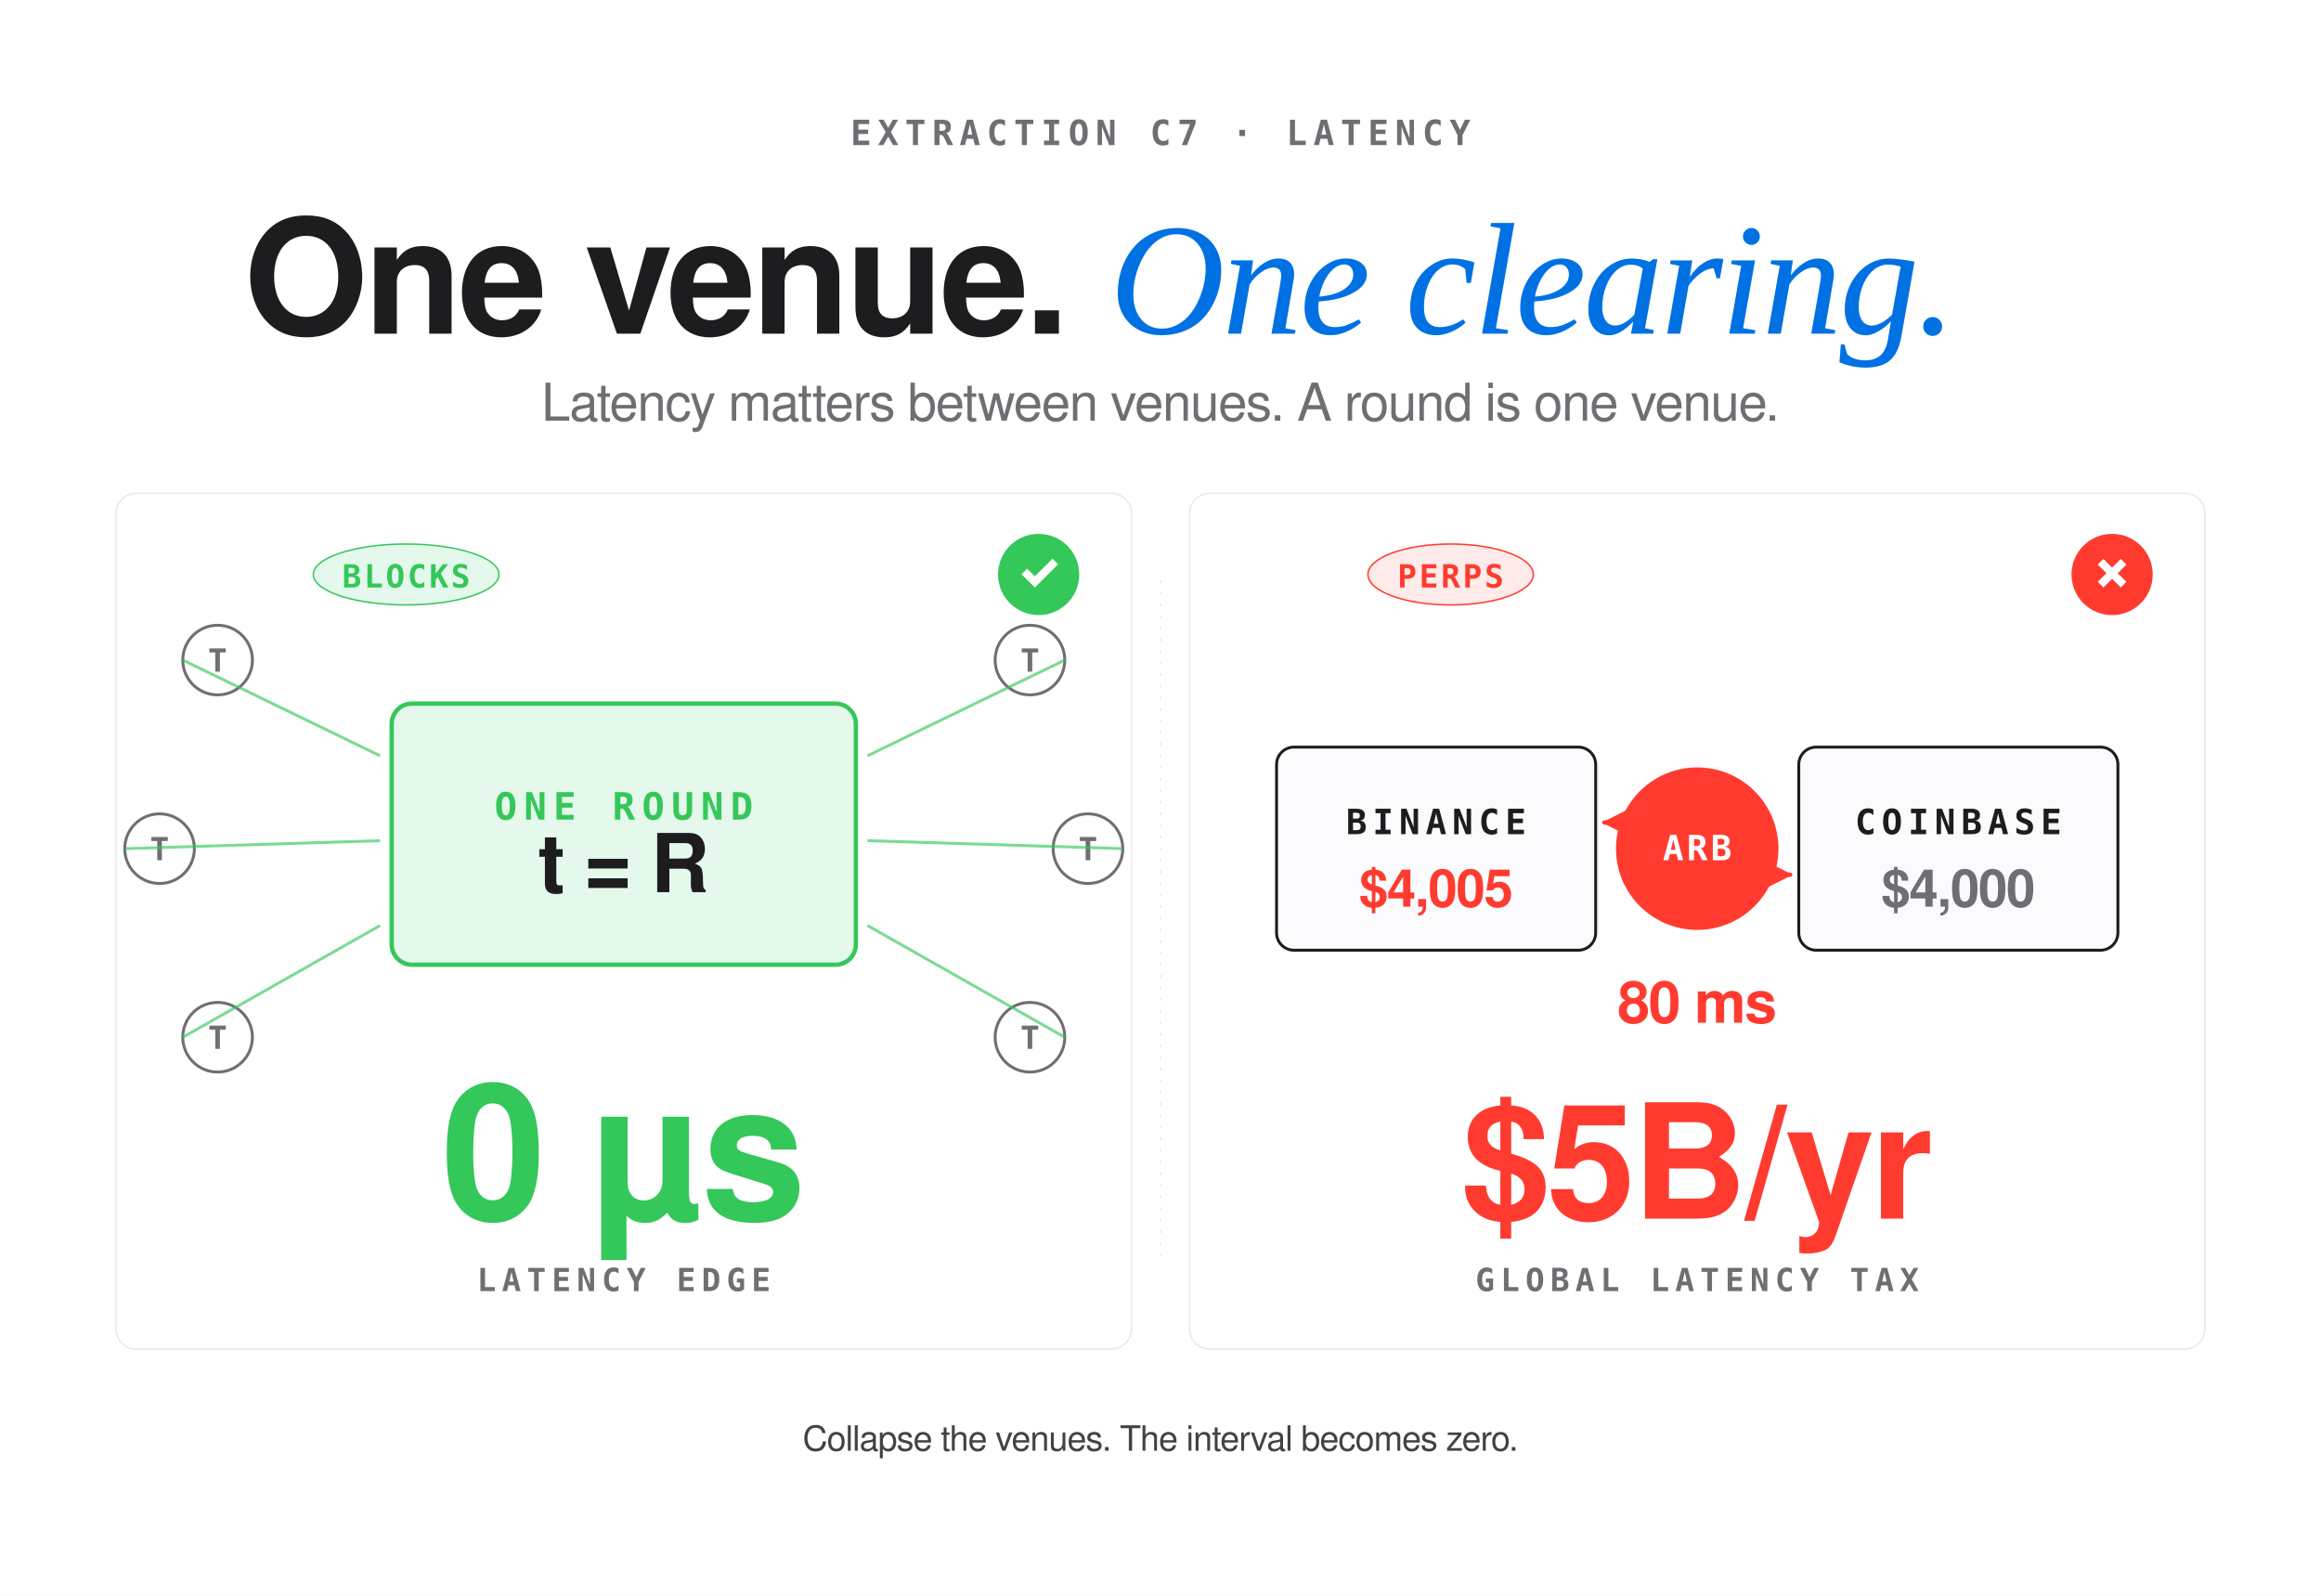
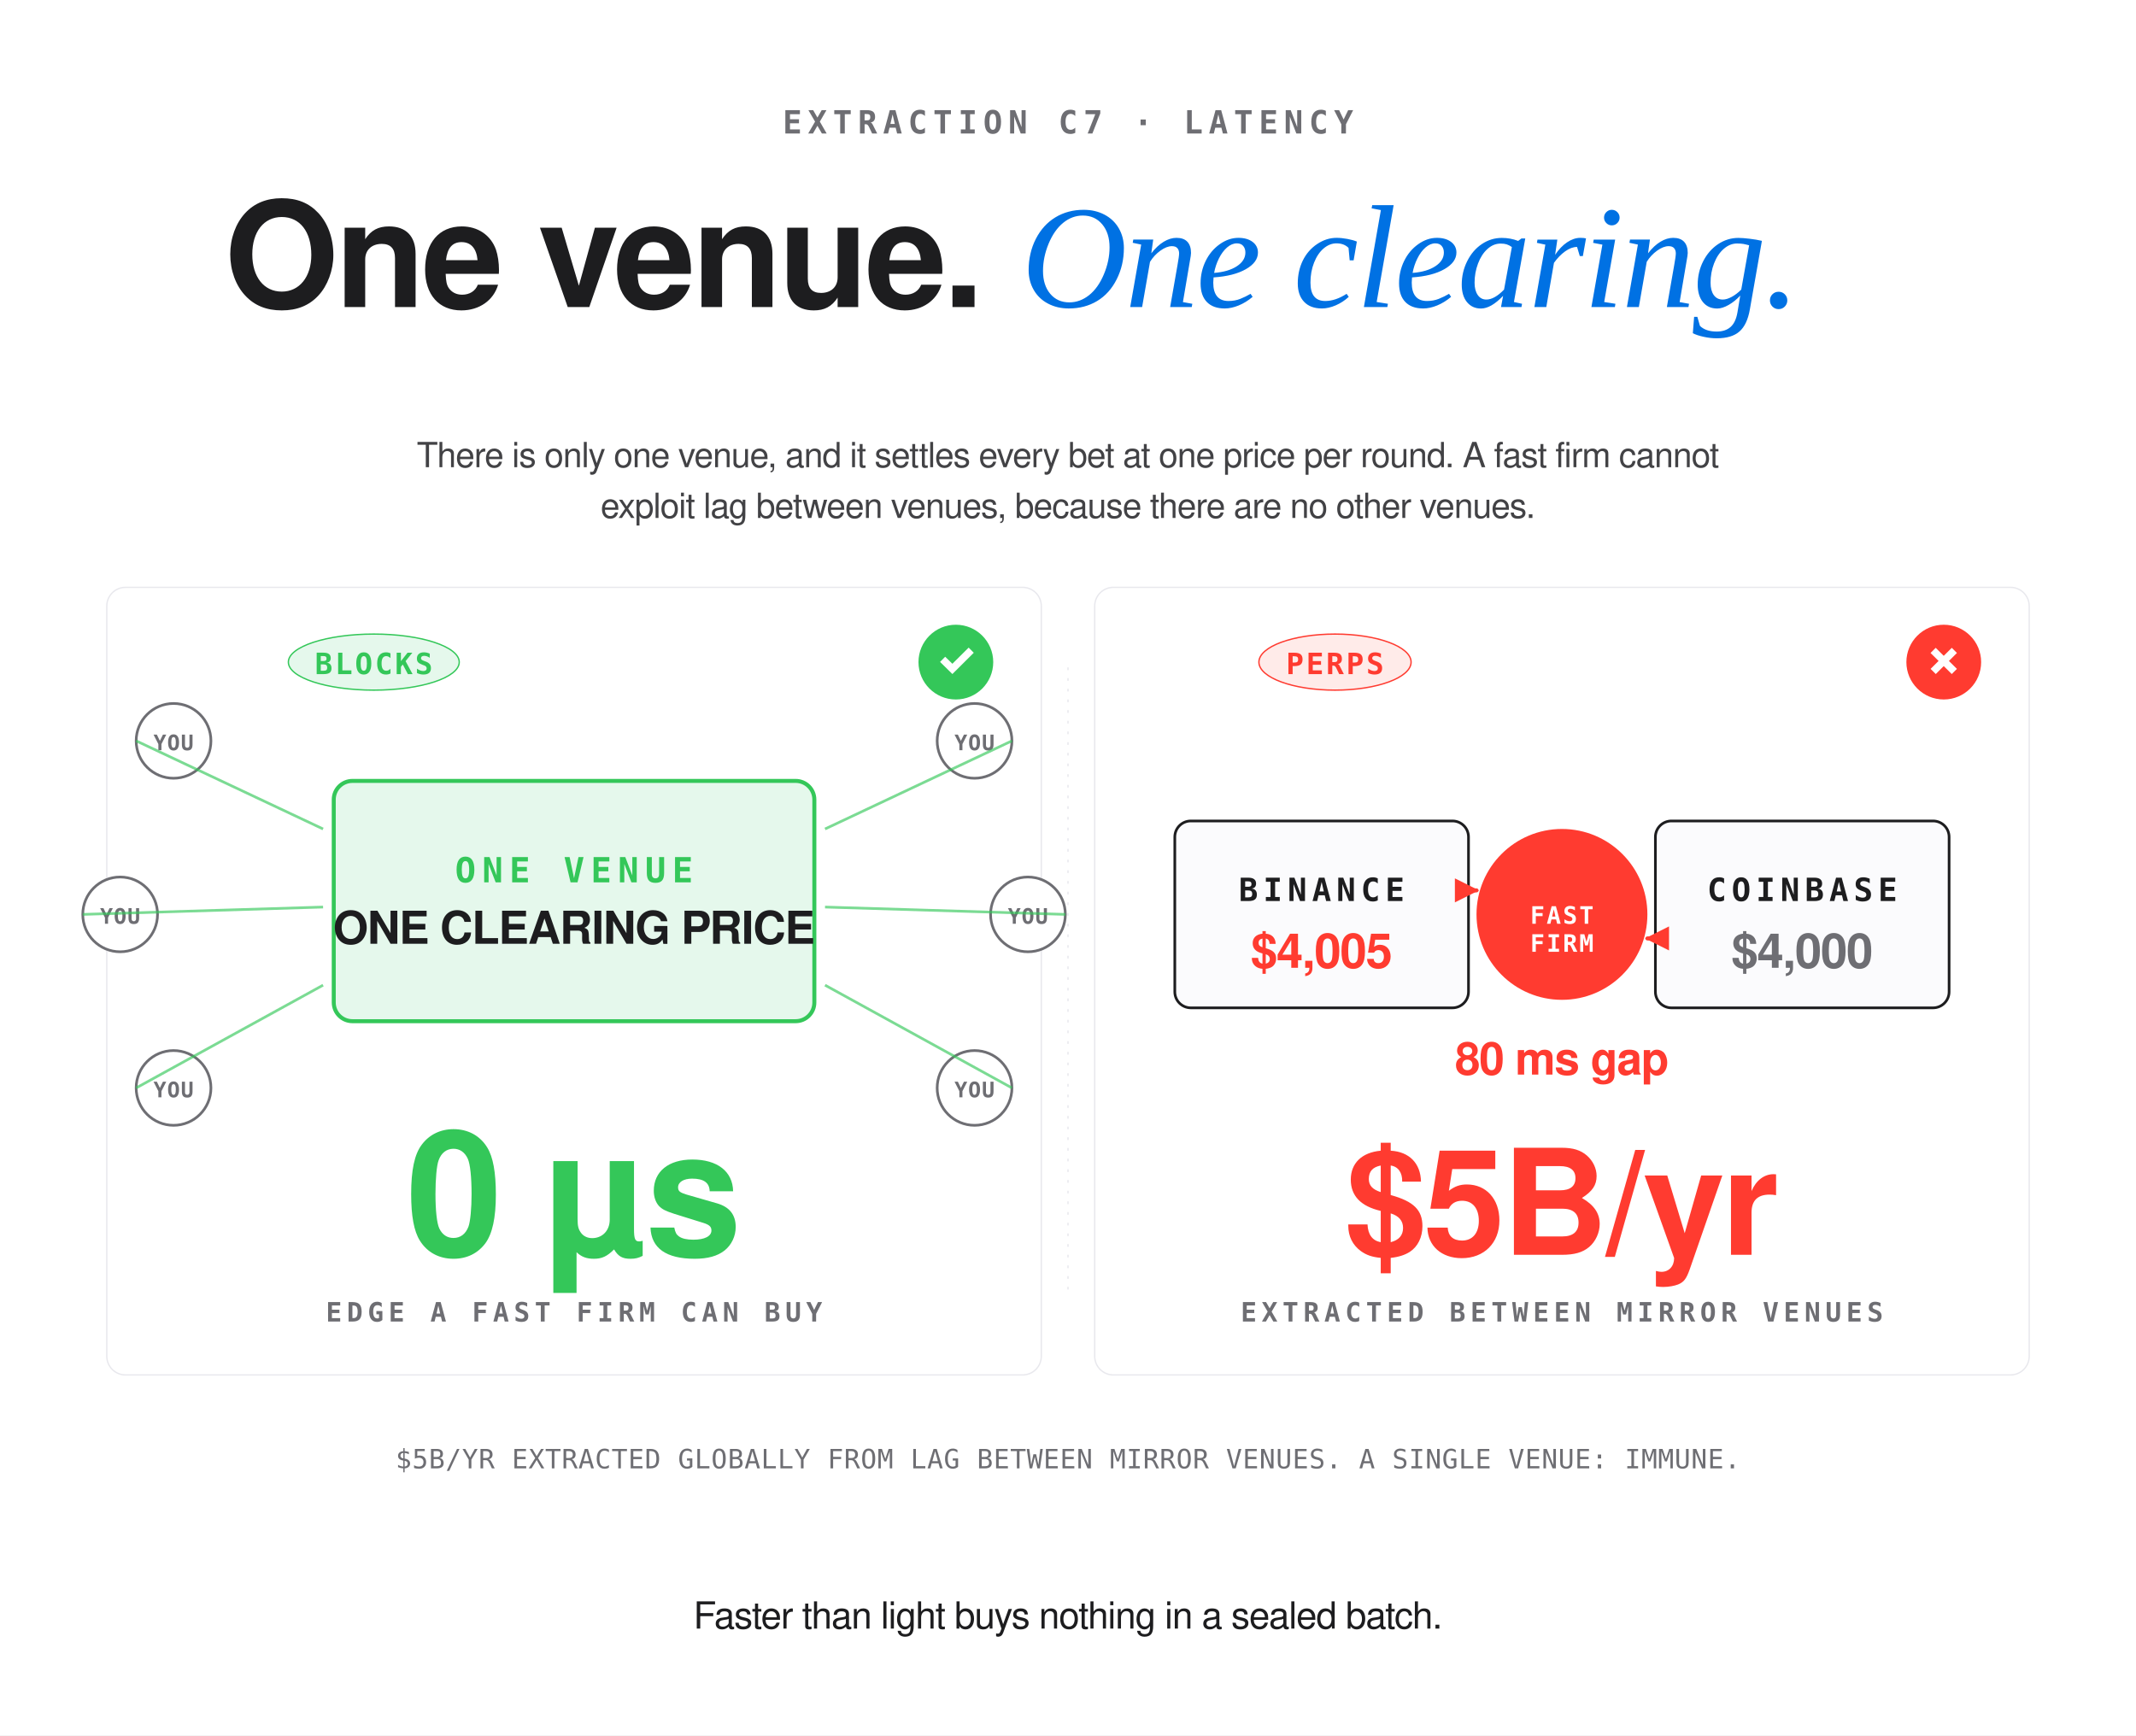
- <svg xmlns="http://www.w3.org/2000/svg" viewBox="0 0 1600 1100" width="1600" height="1100">
+ <svg xmlns="http://www.w3.org/2000/svg" viewBox="0 0 1600 1300" width="1600" height="1300">
  <defs>
    <marker id="arrInk" viewBox="0 0 10 10" refX="9" refY="5" markerWidth="6" markerHeight="6" orient="auto">
      <path d="M 0 0 L 10 5 L 0 10 z" fill="#1D1D1F" />
    </marker>
    <marker id="arrBlue" viewBox="0 0 10 10" refX="9" refY="5" markerWidth="6" markerHeight="6" orient="auto">
      <path d="M 0 0 L 10 5 L 0 10 z" fill="#0071E3" />
    </marker>
    <marker id="arrRed" viewBox="0 0 10 10" refX="9" refY="5" markerWidth="6" markerHeight="6" orient="auto">
      <path d="M 0 0 L 10 5 L 0 10 z" fill="#FF3B30" />
    </marker>
    <marker id="arrGreen" viewBox="0 0 10 10" refX="9" refY="5" markerWidth="6" markerHeight="6" orient="auto">
      <path d="M 0 0 L 10 5 L 0 10 z" fill="#34C759" />
    </marker>
    <marker id="arrInk3" viewBox="0 0 10 10" refX="9" refY="5" markerWidth="6" markerHeight="6" orient="auto">
      <path d="M 0 0 L 10 5 L 0 10 z" fill="#6E6E73" />
    </marker>
  </defs>
-   <rect x="0" y="0" width="1600" height="1100" rx="0" fill="#FFFFFF" />
+   <rect x="0" y="0" width="1600" height="1300" rx="0" fill="#FFFFFF" />
  <text x="800" y="100" text-anchor="middle" style="font-family:'SF Mono', 'JetBrains Mono', ui-monospace, Menlo, monospace;font-size:24px;font-weight:700;fill:#6E6E73;letter-spacing:4.32px">EXTRACTION C7 · LATENCY</text>
  <text x="737" y="230" text-anchor="end" style="font-family:'SF Pro Display', 'Helvetica Neue', Helvetica, Arial, sans-serif;font-size:110px;font-weight:700;fill:#1D1D1F;letter-spacing:-2.42px">One venue.</text>
  <text x="765" y="230" text-anchor="start" style="font-family:'New York', 'Times New Roman', Georgia, serif;font-size:110px;font-weight:500;fill:#0071E3;font-style:italic;letter-spacing:-1.76px">One clearing.</text>
-   <text x="800" y="290" text-anchor="middle" style="font-family:'SF Pro Text', 'Helvetica Neue', Helvetica, Arial, sans-serif;font-size:36px;font-weight:500;fill:#6E6E73;letter-spacing:-0.79px">Latency matters between venues. A round is one venue.</text>
-   <rect x="80" y="340" width="700" height="590" rx="14" fill="#FFFFFF" stroke="#E8E8ED" stroke-width="1" />
-   <rect x="216" y="375" width="128" height="42" rx="980" fill="#E5F8EC" stroke="#34C759" stroke-width="1" />
-   <text x="280" y="405" text-anchor="middle" style="font-family:'SF Mono', 'JetBrains Mono', ui-monospace, Menlo, monospace;font-size:22px;font-weight:700;fill:#34C759;letter-spacing:1.76px">BLOCKS</text>
-   <circle cx="716" cy="396" r="28" fill="#34C759" />
-   <text x="716" y="406" text-anchor="middle" style="font-family:'SF Pro Text', 'Helvetica Neue', Helvetica, Arial, sans-serif;font-size:34px;font-weight:800;fill:#FFFFFF">✓</text>
-   <rect x="820" y="340" width="700" height="590" rx="14" fill="#FFFFFF" stroke="#E8E8ED" stroke-width="1" />
-   <rect x="943" y="375" width="114" height="42" rx="980" fill="#FFEBE9" stroke="#FF3B30" stroke-width="1" />
-   <text x="1000" y="405" text-anchor="middle" style="font-family:'SF Mono', 'JetBrains Mono', ui-monospace, Menlo, monospace;font-size:22px;font-weight:700;fill:#FF3B30;letter-spacing:1.76px">PERPS</text>
-   <circle cx="1456" cy="396" r="28" fill="#FF3B30" />
-   <text x="1456" y="406" text-anchor="middle" style="font-family:'SF Pro Text', 'Helvetica Neue', Helvetica, Arial, sans-serif;font-size:34px;font-weight:800;fill:#FFFFFF">✗</text>
-   <rect x="270" y="485" width="320" height="180" rx="14" fill="#E5F8EC" stroke="#34C759" stroke-width="3" />
-   <text x="430" y="565" text-anchor="middle" style="font-family:'SF Mono', 'JetBrains Mono', ui-monospace, Menlo, monospace;font-size:26px;font-weight:800;fill:#34C759;letter-spacing:4.68px">ONE ROUND</text>
-   <text x="430" y="615" text-anchor="middle" style="font-family:'SF Pro Display', 'Helvetica Neue', Helvetica, Arial, sans-serif;font-size:56px;font-weight:800;fill:#1D1D1F;letter-spacing:-1.23px">t = R</text>
-   <circle cx="150" cy="455" r="24" fill="#FFFFFF" stroke="#6E6E73" stroke-width="2" />
-   <text x="150" y="463" text-anchor="middle" style="font-family:'SF Mono', 'JetBrains Mono', ui-monospace, Menlo, monospace;font-size:22px;font-weight:800;fill:#6E6E73">T</text>
-   <line x1="126" y1="455" x2="262" y2="521.0" stroke="#34C759" stroke-width="2" opacity="0.65" />
-   <circle cx="710" cy="455" r="24" fill="#FFFFFF" stroke="#6E6E73" stroke-width="2" />
-   <text x="710" y="463" text-anchor="middle" style="font-family:'SF Mono', 'JetBrains Mono', ui-monospace, Menlo, monospace;font-size:22px;font-weight:800;fill:#6E6E73">T</text>
-   <line x1="734" y1="455" x2="598" y2="521.0" stroke="#34C759" stroke-width="2" opacity="0.65" />
-   <circle cx="150" cy="715" r="24" fill="#FFFFFF" stroke="#6E6E73" stroke-width="2" />
-   <text x="150" y="723" text-anchor="middle" style="font-family:'SF Mono', 'JetBrains Mono', ui-monospace, Menlo, monospace;font-size:22px;font-weight:800;fill:#6E6E73">T</text>
-   <line x1="126" y1="715" x2="262" y2="638.0" stroke="#34C759" stroke-width="2" opacity="0.65" />
-   <circle cx="710" cy="715" r="24" fill="#FFFFFF" stroke="#6E6E73" stroke-width="2" />
-   <text x="710" y="723" text-anchor="middle" style="font-family:'SF Mono', 'JetBrains Mono', ui-monospace, Menlo, monospace;font-size:22px;font-weight:800;fill:#6E6E73">T</text>
-   <line x1="734" y1="715" x2="598" y2="638.0" stroke="#34C759" stroke-width="2" opacity="0.65" />
-   <circle cx="110" cy="585" r="24" fill="#FFFFFF" stroke="#6E6E73" stroke-width="2" />
-   <text x="110" y="593" text-anchor="middle" style="font-family:'SF Mono', 'JetBrains Mono', ui-monospace, Menlo, monospace;font-size:22px;font-weight:800;fill:#6E6E73">T</text>
-   <line x1="86" y1="585" x2="262" y2="579.5" stroke="#34C759" stroke-width="2" opacity="0.65" />
-   <circle cx="750" cy="585" r="24" fill="#FFFFFF" stroke="#6E6E73" stroke-width="2" />
-   <text x="750" y="593" text-anchor="middle" style="font-family:'SF Mono', 'JetBrains Mono', ui-monospace, Menlo, monospace;font-size:22px;font-weight:800;fill:#6E6E73">T</text>
-   <line x1="774" y1="585" x2="598" y2="579.5" stroke="#34C759" stroke-width="2" opacity="0.65" />
-   <text x="430" y="840" text-anchor="middle" style="font-family:'SF Pro Display', 'Helvetica Neue', Helvetica, Arial, sans-serif;font-size:130px;font-weight:800;fill:#34C759;letter-spacing:-2.86px">0 µs</text>
-   <text x="430" y="890" text-anchor="middle" style="font-family:'SF Mono', 'JetBrains Mono', ui-monospace, Menlo, monospace;font-size:22px;font-weight:700;fill:#6E6E73;letter-spacing:3.96px">LATENCY EDGE</text>
-   <rect x="880" y="515" width="220" height="140" rx="12" fill="#FBFBFD" stroke="#1D1D1F" stroke-width="2" />
-   <text x="990" y="575" text-anchor="middle" style="font-family:'SF Mono', 'JetBrains Mono', ui-monospace, Menlo, monospace;font-size:24px;font-weight:800;fill:#1D1D1F;letter-spacing:3.84px">BINANCE</text>
-   <text x="990" y="625" text-anchor="middle" style="font-family:'SF Pro Display', 'Helvetica Neue', Helvetica, Arial, sans-serif;font-size:36px;font-weight:800;fill:#FF3B30;letter-spacing:-0.79px">$4,005</text>
-   <rect x="1240" y="515" width="220" height="140" rx="12" fill="#FBFBFD" stroke="#1D1D1F" stroke-width="2" />
-   <text x="1350" y="575" text-anchor="middle" style="font-family:'SF Mono', 'JetBrains Mono', ui-monospace, Menlo, monospace;font-size:24px;font-weight:800;fill:#1D1D1F;letter-spacing:3.84px">COINBASE</text>
-   <text x="1350" y="625" text-anchor="middle" style="font-family:'SF Pro Display', 'Helvetica Neue', Helvetica, Arial, sans-serif;font-size:36px;font-weight:800;fill:#6E6E73;letter-spacing:-0.79px">$4,000</text>
-   <circle cx="1170" cy="585" r="56" fill="#FF3B30" />
-   <text x="1170" y="593" text-anchor="middle" style="font-family:'SF Mono', 'JetBrains Mono', ui-monospace, Menlo, monospace;font-size:24px;font-weight:800;fill:#FFFFFF;letter-spacing:2.08px">ARB</text>
-   <path d="M 1110 567 L 1106 567" fill="none" stroke="#FF3B30" stroke-width="3" stroke-linecap="round" stroke-linejoin="round" marker-end="url(#arrRed)" />
-   <path d="M 1230 603 L 1234 603" fill="none" stroke="#FF3B30" stroke-width="3" stroke-linecap="round" stroke-linejoin="round" marker-end="url(#arrRed)" />
-   <text x="1170" y="705" text-anchor="middle" style="font-family:'SF Pro Display', 'Helvetica Neue', Helvetica, Arial, sans-serif;font-size:40px;font-weight:800;fill:#FF3B30;letter-spacing:-0.88px">80 ms</text>
-   <text x="1170" y="840" text-anchor="middle" style="font-family:'SF Pro Display', 'Helvetica Neue', Helvetica, Arial, sans-serif;font-size:110px;font-weight:800;fill:#FF3B30;letter-spacing:-2.42px">$5B/yr</text>
-   <text x="1170" y="890" text-anchor="middle" style="font-family:'SF Mono', 'JetBrains Mono', ui-monospace, Menlo, monospace;font-size:22px;font-weight:700;fill:#6E6E73;letter-spacing:3.96px">GLOBAL LATENCY TAX</text>
-   <line x1="800" y1="400" x2="800" y2="870" stroke="#E8E8ED" stroke-width="1" stroke-dasharray="2 6" />
-   <text x="800" y="1000" text-anchor="middle" style="font-family:'SF Pro Text', 'Helvetica Neue', Helvetica, Arial, sans-serif;font-size:24px;font-weight:400;fill:#424245;letter-spacing:-0.53px">Collapse the venues. The interval becomes zero.</text>
+   <text x="800" y="350" text-anchor="middle" style="font-family:'SF Pro Text', 'Helvetica Neue', Helvetica, Arial, sans-serif;font-size:26px;font-weight:500;fill:#424245;letter-spacing:-0.57px">There is only one venue, and it settles every bet at one price per round. A fast firm cannot</text>
+   <text x="800" y="388" text-anchor="middle" style="font-family:'SF Pro Text', 'Helvetica Neue', Helvetica, Arial, sans-serif;font-size:26px;font-weight:500;fill:#424245;letter-spacing:-0.57px">exploit lag between venues, because there are no other venues.</text>
+   <rect x="80" y="440" width="700" height="590" rx="14" fill="#FFFFFF" stroke="#E8E8ED" stroke-width="1" />
+   <rect x="216" y="475" width="128" height="42" rx="980" fill="#E5F8EC" stroke="#34C759" stroke-width="1" />
+   <text x="280" y="505" text-anchor="middle" style="font-family:'SF Mono', 'JetBrains Mono', ui-monospace, Menlo, monospace;font-size:22px;font-weight:700;fill:#34C759;letter-spacing:1.76px">BLOCKS</text>
+   <circle cx="716" cy="496" r="28" fill="#34C759" />
+   <text x="716" y="506" text-anchor="middle" style="font-family:'SF Pro Text', 'Helvetica Neue', Helvetica, Arial, sans-serif;font-size:34px;font-weight:800;fill:#FFFFFF">✓</text>
+   <rect x="820" y="440" width="700" height="590" rx="14" fill="#FFFFFF" stroke="#E8E8ED" stroke-width="1" />
+   <rect x="943" y="475" width="114" height="42" rx="980" fill="#FFEBE9" stroke="#FF3B30" stroke-width="1" />
+   <text x="1000" y="505" text-anchor="middle" style="font-family:'SF Mono', 'JetBrains Mono', ui-monospace, Menlo, monospace;font-size:22px;font-weight:700;fill:#FF3B30;letter-spacing:1.76px">PERPS</text>
+   <circle cx="1456" cy="496" r="28" fill="#FF3B30" />
+   <text x="1456" y="506" text-anchor="middle" style="font-family:'SF Pro Text', 'Helvetica Neue', Helvetica, Arial, sans-serif;font-size:34px;font-weight:800;fill:#FFFFFF">✗</text>
+   <rect x="250" y="585" width="360" height="180" rx="14" fill="#E5F8EC" stroke="#34C759" stroke-width="3" />
+   <text x="430" y="661" text-anchor="middle" style="font-family:'SF Mono', 'JetBrains Mono', ui-monospace, Menlo, monospace;font-size:26px;font-weight:800;fill:#34C759;letter-spacing:4.68px">ONE VENUE</text>
+   <text x="430" y="707" text-anchor="middle" style="font-family:'SF Pro Display', 'Helvetica Neue', Helvetica, Arial, sans-serif;font-size:34px;font-weight:800;fill:#1D1D1F;letter-spacing:-0.75px">ONE CLEARING PRICE</text>
+   <circle cx="130" cy="555" r="28" fill="#FFFFFF" stroke="#6E6E73" stroke-width="2" />
+   <text x="130" y="562" text-anchor="middle" style="font-family:'SF Mono', 'JetBrains Mono', ui-monospace, Menlo, monospace;font-size:16px;font-weight:800;fill:#6E6E73;letter-spacing:0.6px">YOU</text>
+   <line x1="102" y1="555" x2="242" y2="621.0" stroke="#34C759" stroke-width="2" opacity="0.65" />
+   <circle cx="730" cy="555" r="28" fill="#FFFFFF" stroke="#6E6E73" stroke-width="2" />
+   <text x="730" y="562" text-anchor="middle" style="font-family:'SF Mono', 'JetBrains Mono', ui-monospace, Menlo, monospace;font-size:16px;font-weight:800;fill:#6E6E73;letter-spacing:0.6px">YOU</text>
+   <line x1="758" y1="555" x2="618" y2="621.0" stroke="#34C759" stroke-width="2" opacity="0.65" />
+   <circle cx="130" cy="815" r="28" fill="#FFFFFF" stroke="#6E6E73" stroke-width="2" />
+   <text x="130" y="822" text-anchor="middle" style="font-family:'SF Mono', 'JetBrains Mono', ui-monospace, Menlo, monospace;font-size:16px;font-weight:800;fill:#6E6E73;letter-spacing:0.6px">YOU</text>
+   <line x1="102" y1="815" x2="242" y2="738.0" stroke="#34C759" stroke-width="2" opacity="0.65" />
+   <circle cx="730" cy="815" r="28" fill="#FFFFFF" stroke="#6E6E73" stroke-width="2" />
+   <text x="730" y="822" text-anchor="middle" style="font-family:'SF Mono', 'JetBrains Mono', ui-monospace, Menlo, monospace;font-size:16px;font-weight:800;fill:#6E6E73;letter-spacing:0.6px">YOU</text>
+   <line x1="758" y1="815" x2="618" y2="738.0" stroke="#34C759" stroke-width="2" opacity="0.65" />
+   <circle cx="90" cy="685" r="28" fill="#FFFFFF" stroke="#6E6E73" stroke-width="2" />
+   <text x="90" y="692" text-anchor="middle" style="font-family:'SF Mono', 'JetBrains Mono', ui-monospace, Menlo, monospace;font-size:16px;font-weight:800;fill:#6E6E73;letter-spacing:0.6px">YOU</text>
+   <line x1="62" y1="685" x2="242" y2="679.5" stroke="#34C759" stroke-width="2" opacity="0.65" />
+   <circle cx="770" cy="685" r="28" fill="#FFFFFF" stroke="#6E6E73" stroke-width="2" />
+   <text x="770" y="692" text-anchor="middle" style="font-family:'SF Mono', 'JetBrains Mono', ui-monospace, Menlo, monospace;font-size:16px;font-weight:800;fill:#6E6E73;letter-spacing:0.6px">YOU</text>
+   <line x1="798" y1="685" x2="618" y2="679.5" stroke="#34C759" stroke-width="2" opacity="0.65" />
+   <text x="430" y="940" text-anchor="middle" style="font-family:'SF Pro Display', 'Helvetica Neue', Helvetica, Arial, sans-serif;font-size:130px;font-weight:800;fill:#34C759;letter-spacing:-2.86px">0 µs</text>
+   <text x="430" y="990" text-anchor="middle" style="font-family:'SF Mono', 'JetBrains Mono', ui-monospace, Menlo, monospace;font-size:20px;font-weight:700;fill:#6E6E73;letter-spacing:3.6px">EDGE A FAST FIRM CAN BUY</text>
+   <rect x="880" y="615" width="220" height="140" rx="12" fill="#FBFBFD" stroke="#1D1D1F" stroke-width="2" />
+   <text x="990" y="675" text-anchor="middle" style="font-family:'SF Mono', 'JetBrains Mono', ui-monospace, Menlo, monospace;font-size:24px;font-weight:800;fill:#1D1D1F;letter-spacing:3.84px">BINANCE</text>
+   <text x="990" y="725" text-anchor="middle" style="font-family:'SF Pro Display', 'Helvetica Neue', Helvetica, Arial, sans-serif;font-size:36px;font-weight:800;fill:#FF3B30;letter-spacing:-0.79px">$4,005</text>
+   <rect x="1240" y="615" width="220" height="140" rx="12" fill="#FBFBFD" stroke="#1D1D1F" stroke-width="2" />
+   <text x="1350" y="675" text-anchor="middle" style="font-family:'SF Mono', 'JetBrains Mono', ui-monospace, Menlo, monospace;font-size:24px;font-weight:800;fill:#1D1D1F;letter-spacing:3.84px">COINBASE</text>
+   <text x="1350" y="725" text-anchor="middle" style="font-family:'SF Pro Display', 'Helvetica Neue', Helvetica, Arial, sans-serif;font-size:36px;font-weight:800;fill:#6E6E73;letter-spacing:-0.79px">$4,000</text>
+   <circle cx="1170" cy="685" r="64" fill="#FF3B30" />
+   <text x="1170" y="692" text-anchor="middle" style="font-family:'SF Mono', 'JetBrains Mono', ui-monospace, Menlo, monospace;font-size:18px;font-weight:800;fill:#FFFFFF;letter-spacing:1.4px">FAST</text>
+   <text x="1170" y="713" text-anchor="middle" style="font-family:'SF Mono', 'JetBrains Mono', ui-monospace, Menlo, monospace;font-size:18px;font-weight:800;fill:#FFFFFF;letter-spacing:1.4px">FIRM</text>
+   <path d="M 1102 667 L 1106 667" fill="none" stroke="#FF3B30" stroke-width="3" stroke-linecap="round" stroke-linejoin="round" marker-end="url(#arrRed)" />
+   <path d="M 1238 703 L 1234 703" fill="none" stroke="#FF3B30" stroke-width="3" stroke-linecap="round" stroke-linejoin="round" marker-end="url(#arrRed)" />
+   <text x="1170" y="805" text-anchor="middle" style="font-family:'SF Pro Display', 'Helvetica Neue', Helvetica, Arial, sans-serif;font-size:34px;font-weight:800;fill:#FF3B30;letter-spacing:-0.75px">80 ms gap</text>
+   <text x="1170" y="940" text-anchor="middle" style="font-family:'SF Pro Display', 'Helvetica Neue', Helvetica, Arial, sans-serif;font-size:110px;font-weight:800;fill:#FF3B30;letter-spacing:-2.42px">$5B/yr</text>
+   <text x="1170" y="990" text-anchor="middle" style="font-family:'SF Mono', 'JetBrains Mono', ui-monospace, Menlo, monospace;font-size:20px;font-weight:700;fill:#6E6E73;letter-spacing:3.6px">EXTRACTED BETWEEN MIRROR VENUES</text>
+   <line x1="800" y1="500" x2="800" y2="970" stroke="#E8E8ED" stroke-width="1" stroke-dasharray="2 6" />
+   <text x="800" y="1100" text-anchor="middle" style="font-family:'SF Mono', 'JetBrains Mono', ui-monospace, Menlo, monospace;font-size:20px;font-weight:500;fill:#6E6E73;letter-spacing:0.4px">$5B/YR EXTRACTED GLOBALLY FROM LAG BETWEEN MIRROR VENUES. A SINGLE VENUE: IMMUNE.</text>
+   <text x="800" y="1220" text-anchor="middle" style="font-family:'SF Pro Text', 'Helvetica Neue', Helvetica, Arial, sans-serif;font-size:28px;font-weight:500;fill:#1D1D1F;letter-spacing:-0.62px">Faster than light buys nothing in a sealed batch.</text>
</svg>
